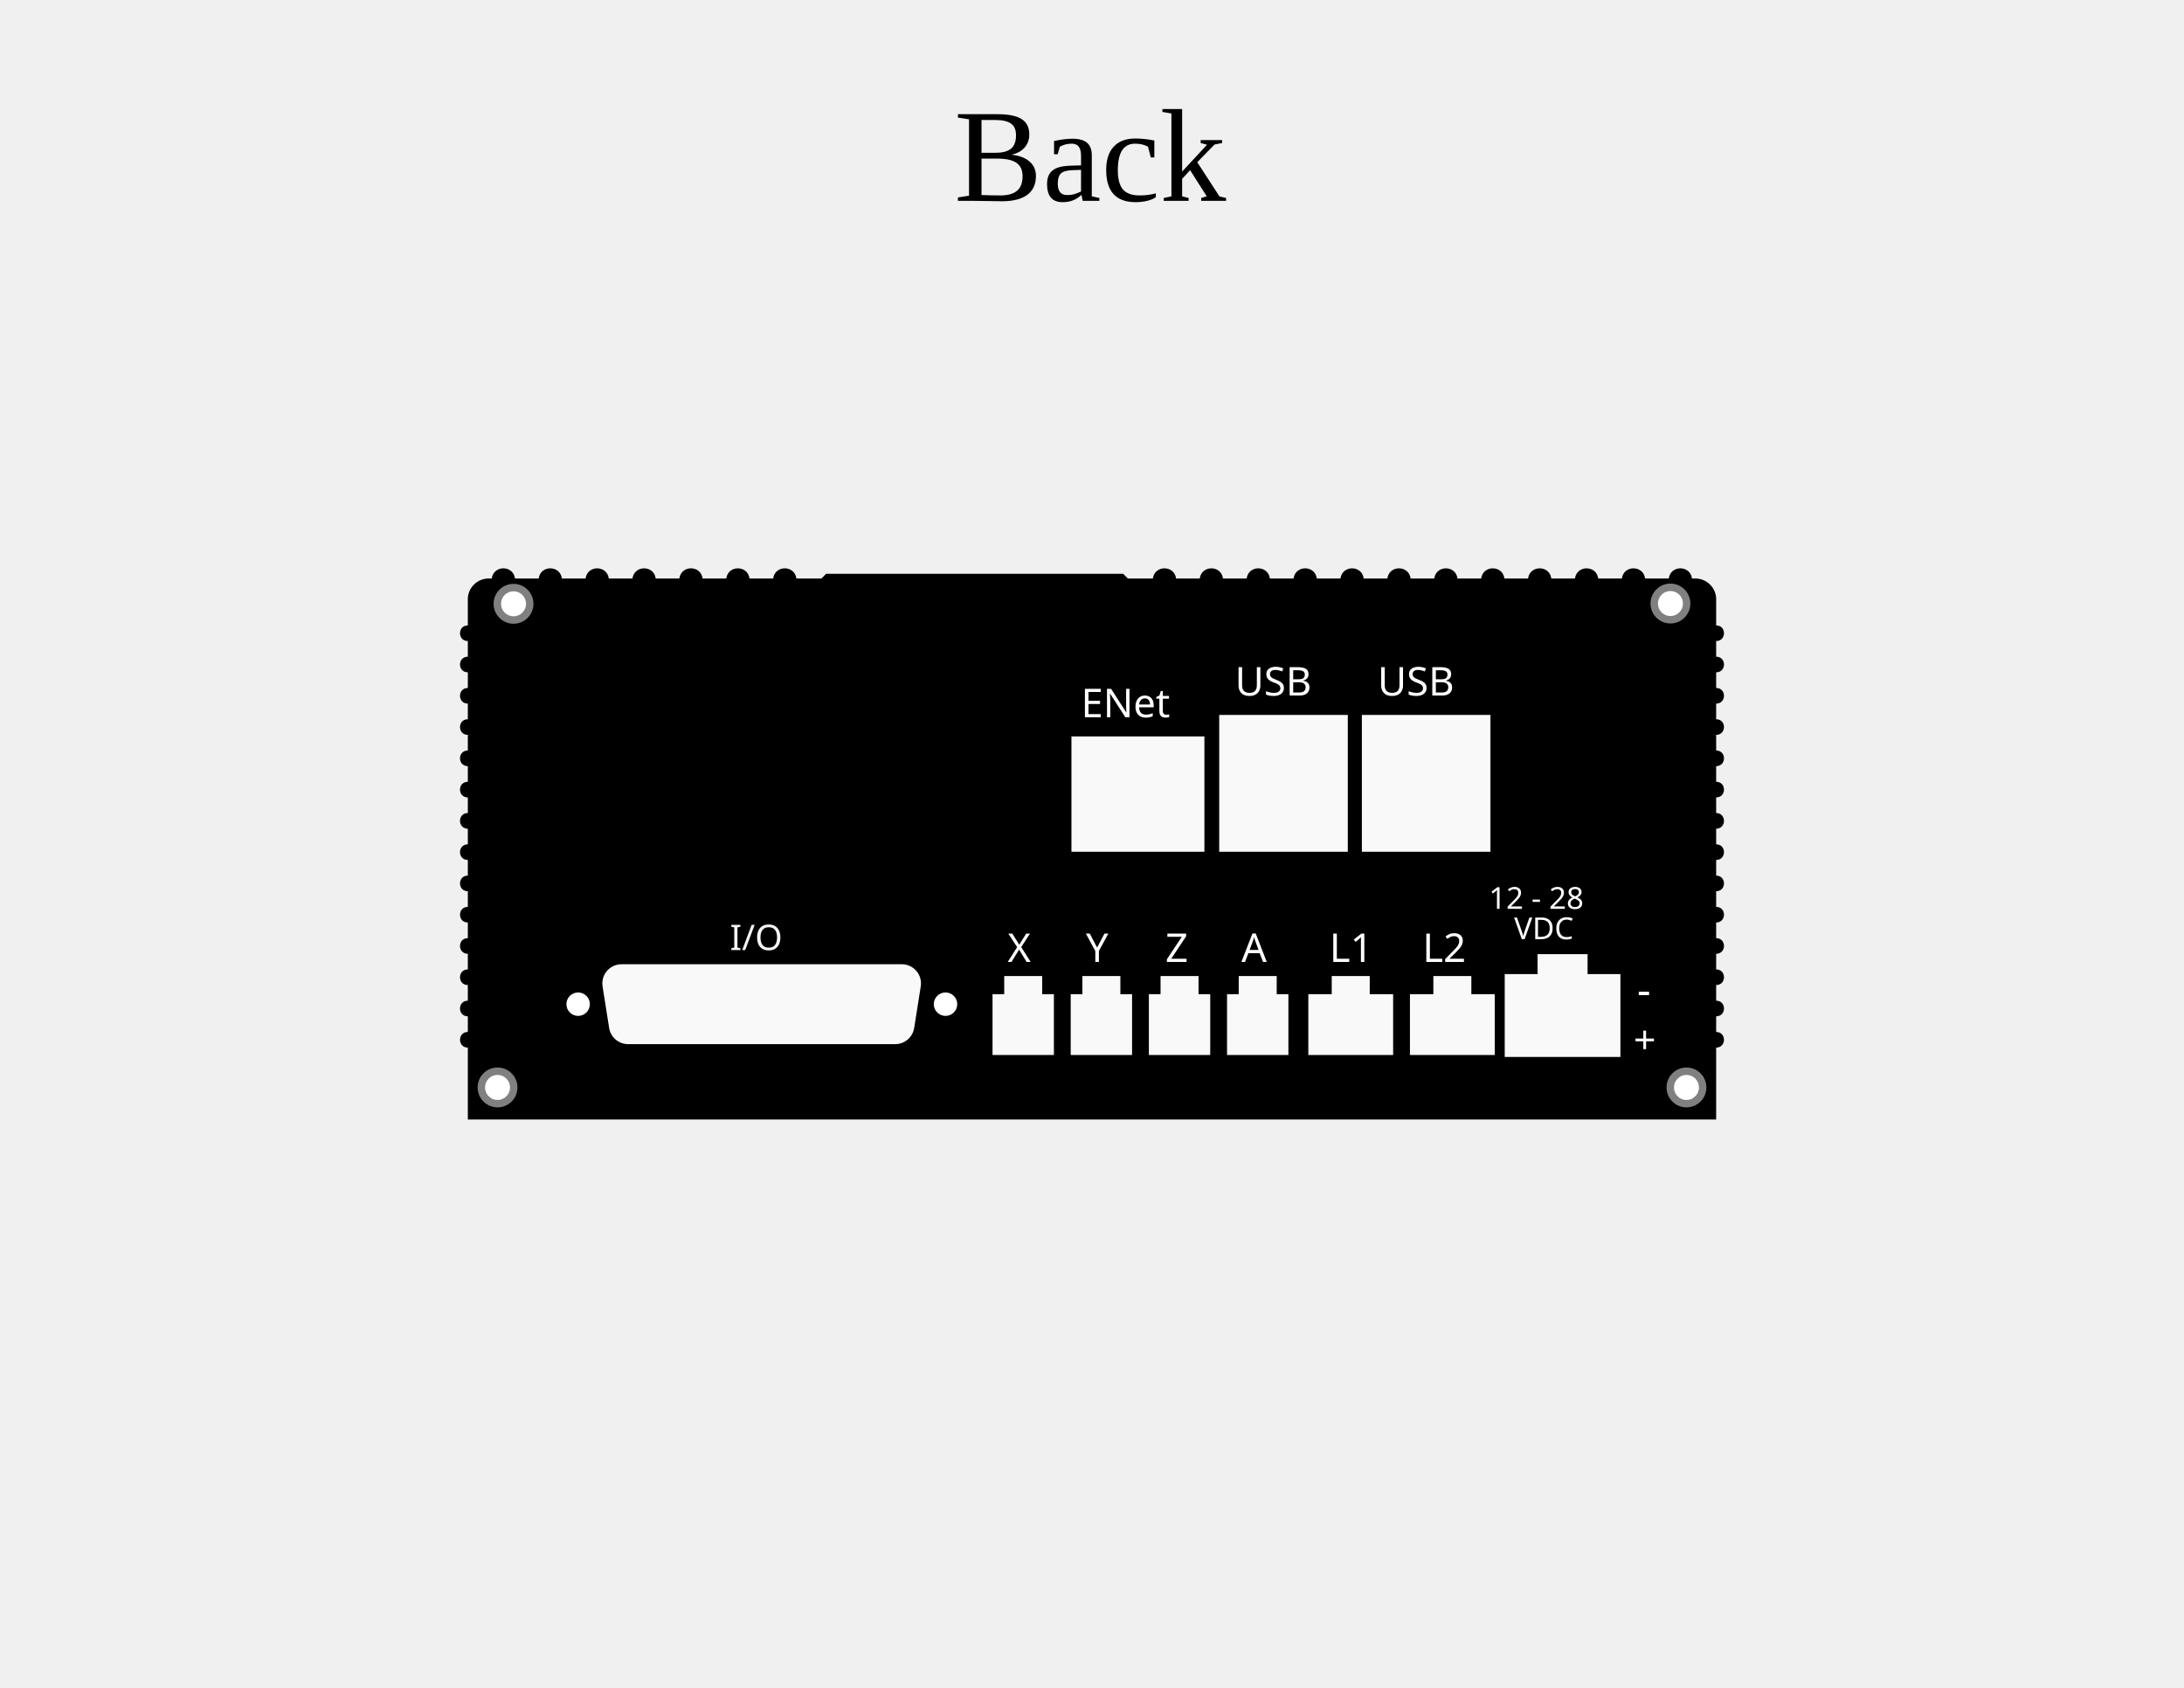
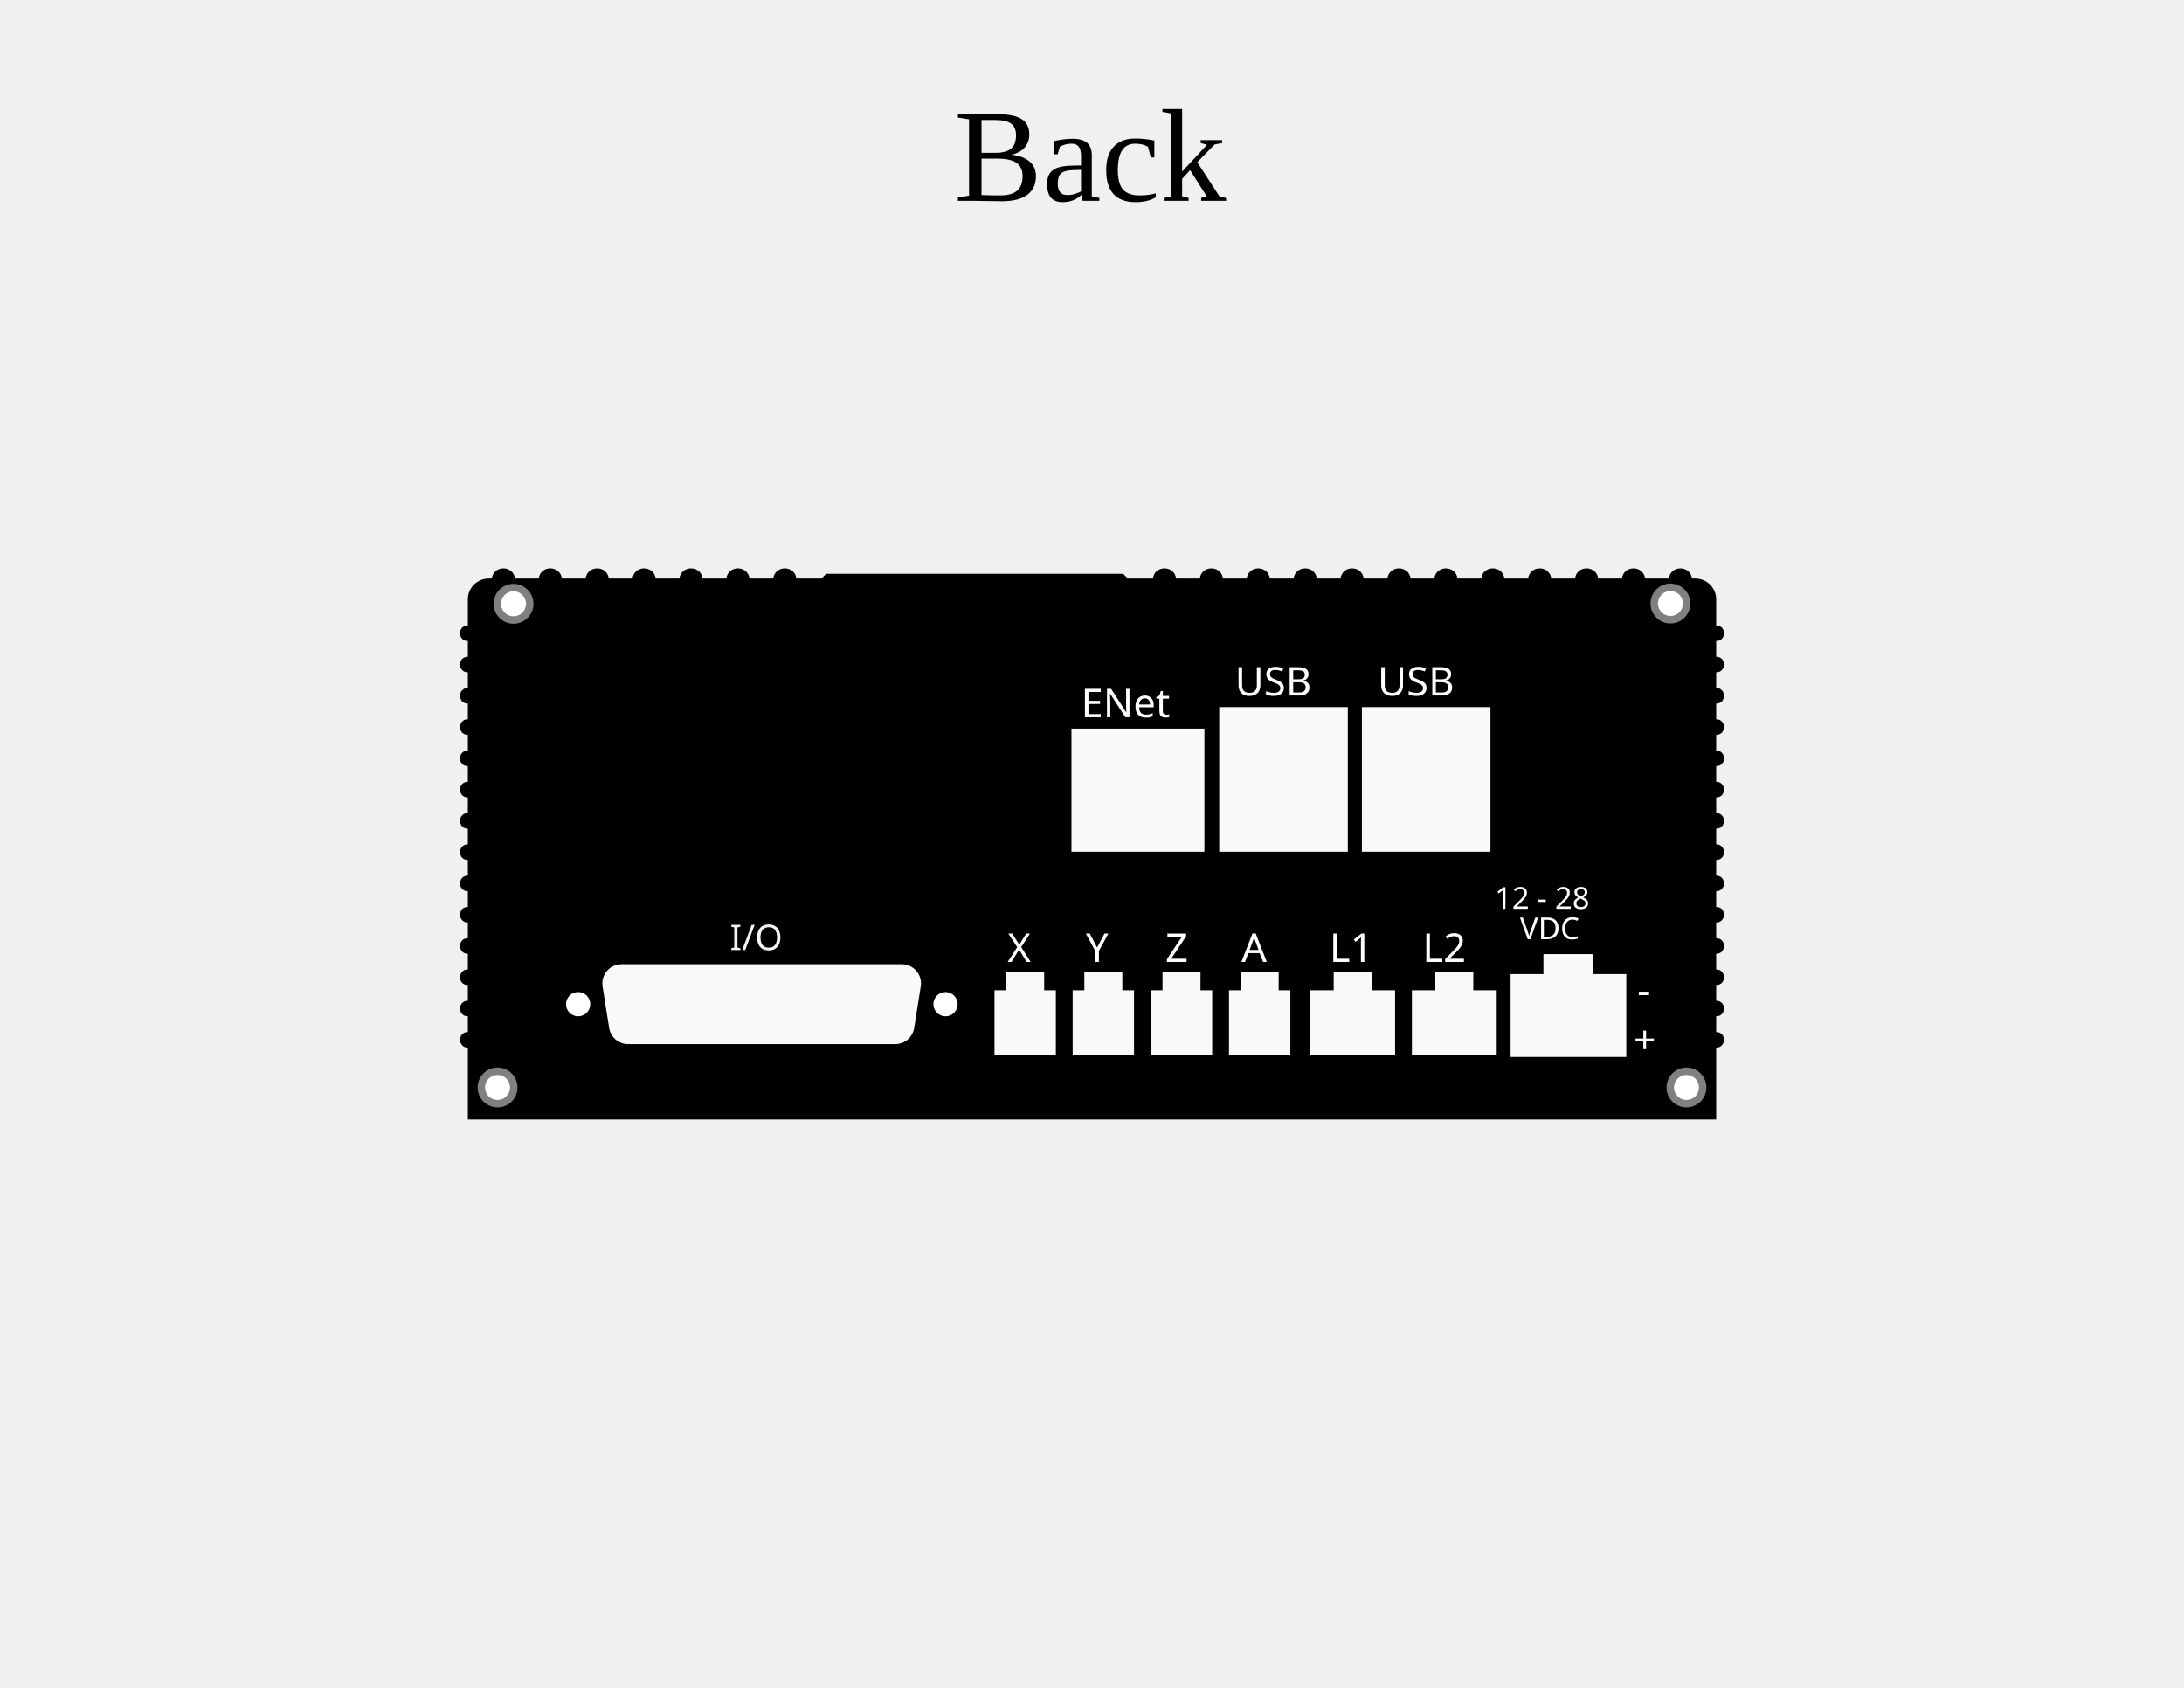
<svg xmlns="http://www.w3.org/2000/svg" id="svg12110" version="1.1" xml:space="preserve" width="990" height="765" viewBox="0 0 990 765">
  <defs id="defs12114">
    <marker style="overflow:visible" refY="0.0" refX="0.0" orient="auto" id="DistanceX">
      <path id="path9301" style="stroke:#000000; stroke-width:0.5" d="M 3,-3 L -3,3 M 0,-5 L  0,5" />
    </marker>
    <pattern y="0" x="0" width="8" patternUnits="userSpaceOnUse" id="Hatch" height="8">
      <path id="path9304" stroke-width="0.25" stroke="#000000" linecap="square" d="M8 4 l-4,4" />
      <path id="path9306" stroke-width="0.25" stroke="#000000" linecap="square" d="M6 2 l-4,4" />
      <path id="path9308" stroke-width="0.25" stroke="#000000" linecap="square" d="M4 0 l-4,4" />
    </pattern>
    <symbol id="*Model_Space" />
    <symbol id="*Paper_Space" />
    <marker style="overflow:visible" refY="0.0" refX="0.0" orient="auto" id="DistanceX-3">
      <path id="path10280" style="stroke:#000000; stroke-width:0.5" d="M 3,-3 L -3,3 M 0,-5 L  0,5" />
    </marker>
    <pattern y="0" x="0" width="8" patternUnits="userSpaceOnUse" id="Hatch-6" height="8">
      <path id="path10283" stroke-width="0.25" stroke="#000000" linecap="square" d="M8 4 l-4,4" />
      <path id="path10285" stroke-width="0.25" stroke="#000000" linecap="square" d="M6 2 l-4,4" />
      <path id="path10287" stroke-width="0.25" stroke="#000000" linecap="square" d="M4 0 l-4,4" />
    </pattern>
    <symbol id="$MODEL_SPACE" />
    <symbol id="$PAPER_SPACE" />
    <marker style="overflow:visible" refY="0.0" refX="0.0" orient="auto" id="DistanceX-4">
      <path id="path13321" style="stroke:#000000; stroke-width:0.5" d="M 3,-3 L -3,3 M 0,-5 L  0,5" />
    </marker>
    <pattern y="0" x="0" width="8" patternUnits="userSpaceOnUse" id="Hatch-9" height="8">
      <path id="path13324" stroke-width="0.25" stroke="#000000" linecap="square" d="M8 4 l-4,4" />
      <path id="path13326" stroke-width="0.25" stroke="#000000" linecap="square" d="M6 2 l-4,4" />
      <path id="path13328" stroke-width="0.25" stroke="#000000" linecap="square" d="M4 0 l-4,4" />
    </pattern>
    <symbol id="*Model_Space-2" />
    <symbol id="*Paper_Space-4" />
    <marker style="overflow:visible" refY="0.0" refX="0.0" orient="auto" id="DistanceX-7">
      <path id="path14676" style="stroke:#000000; stroke-width:0.5" d="M 3,-3 L -3,3 M 0,-5 L  0,5" />
    </marker>
    <pattern y="0" x="0" width="8" patternUnits="userSpaceOnUse" id="Hatch-0" height="8">
      <path id="path14679" stroke-width="0.25" stroke="#000000" linecap="square" d="M8 4 l-4,4" />
      <path id="path14681" stroke-width="0.25" stroke="#000000" linecap="square" d="M6 2 l-4,4" />
      <path id="path14683" stroke-width="0.25" stroke="#000000" linecap="square" d="M4 0 l-4,4" />
    </pattern>
    <symbol id="*Model_Space-5" />
    <symbol id="*Paper_Space-1" />
    <marker style="overflow:visible" refY="0.0" refX="0.0" orient="auto" id="DistanceX-30">
      <path id="path16281" style="stroke:#000000; stroke-width:0.5" d="M 3,-3 L -3,3 M 0,-5 L  0,5" />
    </marker>
    <pattern y="0" x="0" width="8" patternUnits="userSpaceOnUse" id="Hatch-04" height="8">
      <path id="path16284" stroke-width="0.25" stroke="#000000" linecap="square" d="M8 4 l-4,4" />
      <path id="path16286" stroke-width="0.25" stroke="#000000" linecap="square" d="M6 2 l-4,4" />
      <path id="path16288" stroke-width="0.25" stroke="#000000" linecap="square" d="M4 0 l-4,4" />
    </pattern>
    <symbol id="*Model_Space-54" />
    <symbol id="*Paper_Space-2" />
    <marker style="overflow:visible" refY="0.0" refX="0.0" orient="auto" id="DistanceX-72">
      <path id="path18072" style="stroke:#000000; stroke-width:0.5" d="M 3,-3 L -3,3 M 0,-5 L  0,5" />
    </marker>
    <pattern y="0" x="0" width="8" patternUnits="userSpaceOnUse" id="Hatch-2" height="8">
      <path id="path18075" stroke-width="0.25" stroke="#000000" linecap="square" d="M8 4 l-4,4" />
      <path id="path18077" stroke-width="0.25" stroke="#000000" linecap="square" d="M6 2 l-4,4" />
      <path id="path18079" stroke-width="0.25" stroke="#000000" linecap="square" d="M4 0 l-4,4" />
    </pattern>
    <symbol id="*Model_Space-9" />
    <symbol id="*Paper_Space-28" />
    <marker style="overflow:visible" refY="0.0" refX="0.0" orient="auto" id="DistanceX-70">
      <path id="path7446" style="stroke:#000000; stroke-width:0.5" d="M 3,-3 L -3,3 M 0,-5 L  0,5" />
    </marker>
    <pattern y="0" x="0" width="8" patternUnits="userSpaceOnUse" id="Hatch-93" height="8">
      <path id="path7449" stroke-width="0.25" stroke="#000000" linecap="square" d="M8 4 l-4,4" />
      <path id="path7451" stroke-width="0.25" stroke="#000000" linecap="square" d="M6 2 l-4,4" />
      <path id="path7453" stroke-width="0.25" stroke="#000000" linecap="square" d="M4 0 l-4,4" />
    </pattern>
    <symbol id="*Model_Space-6" />
    <symbol id="*Paper_Space-0" />
    <marker style="overflow:visible" refY="0.0" refX="0.0" orient="auto" id="DistanceX-37">
      <path id="path32814" style="stroke:#000000; stroke-width:0.5" d="M 3,-3 L -3,3 M 0,-5 L  0,5" />
    </marker>
    <pattern y="0" x="0" width="8" patternUnits="userSpaceOnUse" id="Hatch-5" height="8">
      <path id="path32817" stroke-width="0.25" stroke="#000000" linecap="square" d="M8 4 l-4,4" />
      <path id="path32819" stroke-width="0.25" stroke="#000000" linecap="square" d="M6 2 l-4,4" />
      <path id="path32821" stroke-width="0.25" stroke="#000000" linecap="square" d="M4 0 l-4,4" />
    </pattern>
    <symbol id="*Model_Space-92" />
    <symbol id="*Paper_Space-289" />
    <symbol id="10127716-04lfc">
      <path id="path32826" style="stroke:#000000;fill:none;stroke-linecap: round" d="M 0,1052.362 27.815,1052.362" />
      <path id="path32828" style="stroke:#000000;fill:none;stroke-linecap: round" d="M 0,1024.795 5.297,1024.795" />
      <path id="path32830" style="stroke:#000000;fill:none;stroke-linecap: round" d="M 5.297,1024.795 5.297,1016.575" />
      <path id="path32832" style="stroke:#000000;fill:none;stroke-linecap: round" d="M 22.518,1024.795 22.518,1016.575" />
      <path id="path32834" style="stroke:#000000;fill:none;stroke-linecap: round" d="M 5.297,1016.575 22.518,1016.575" />
      <path id="path32836" style="stroke:#000000;fill:none;stroke-linecap: round" d="M 0,1024.795 0,1052.362" />
      <path id="path32838" style="stroke:#000000;fill:none;stroke-linecap: round" d="M 27.815,1052.362 27.815,1024.795" />
      <path id="path32840" style="stroke:#000000;fill:none;stroke-linecap: round" d="M 22.518,1024.795 27.815,1024.795" />
    </symbol>
    <symbol id="10127716-06lfc">
      <path id="path32843" style="stroke:#000000;fill:none;stroke-linecap: round" d="M 38.445,1052.362 0,1052.362" />
      <path id="path32845" style="stroke:#000000;fill:none;stroke-linecap: round" d="M 10.612,1024.795 0,1024.795" />
      <path id="path32847" style="stroke:#000000;fill:none;stroke-linecap: round" d="M 10.612,1024.795 10.612,1016.575" />
      <path id="path32849" style="stroke:#000000;fill:none;stroke-linecap: round" d="M 27.833,1016.575 27.833,1024.795" />
      <path id="path32851" style="stroke:#000000;fill:none;stroke-linecap: round" d="M 10.612,1016.575 27.833,1016.575" />
      <path id="path32853" style="stroke:#000000;fill:none;stroke-linecap: round" d="M 0,1052.362 0,1024.795" />
      <path id="path32855" style="stroke:#000000;fill:none;stroke-linecap: round" d="M 38.445,1024.795 38.445,1052.362" />
      <path id="path32857" style="stroke:#000000;fill:none;stroke-linecap: round" d="M 38.445,1024.795 27.833,1024.795" />
    </symbol>
    <symbol id="039012060">
      <path id="path32860" style="stroke:#000000;fill:none;stroke-linecap: round" d="M 0,1052.362 52.441,1052.362" />
      <path id="path32862" style="stroke:#000000;fill:none;stroke-linecap: round" d="M 0,1014.803 14.882,1014.803" />
      <path id="path32864" style="stroke:#000000;fill:none;stroke-linecap: round" d="M 14.882,1005.768 37.559,1005.768" />
      <path id="path32866" style="stroke:#000000;fill:none;stroke-linecap: round" d="M 14.882,1005.768 14.882,1014.803" />
      <path id="path32868" style="stroke:#000000;fill:none;stroke-linecap: round" d="M 37.559,1005.768 37.559,1014.803" />
      <path id="path32870" style="stroke:#000000;fill:none;stroke-linecap: round" d="M 0,1014.803 0,1052.362" />
      <path id="path32872" style="stroke:#000000;fill:none;stroke-linecap: round" d="M 52.441,1014.803 52.441,1052.362" />
      <path id="path32874" style="stroke:#000000;fill:none;stroke-linecap: round" d="M 37.559,1014.803 52.441,1014.803" />
    </symbol>
    <symbol id="182-025-113">
      <path id="path32877" style="stroke:#000000;fill:none;stroke-linecap: round" d="M -69.143,1045.018 A 8.702,8.702 -0 0 0 -60.548,1052.362" />
      <path id="path32879" style="stroke:#000000;fill:none;stroke-linecap: round" d="M -60.548,1052.362 60.548,1052.362" />
      <path id="path32881" style="stroke:#000000;fill:none;stroke-linecap: round" d="M -72.113,1026.208 -69.143,1045.018" />
      <path id="path32883" style="stroke:#000000;fill:none;stroke-linecap: round" d="M 60.548,1052.362 A 8.702,8.702 -0 0 0 69.143,1045.018" />
      <path id="path32885" style="stroke:#000000;fill:none;stroke-linecap: round" d="M 69.143,1045.018 72.113,1026.208" />
      <path id="path32887" style="stroke:#000000;fill:none;stroke-linecap: round" d="M 72.113,1026.208 A 8.702,8.702 -0 0 0 63.518,1016.149" />
      <path id="path32889" style="stroke:#000000;fill:none;stroke-linecap: round" d="M 63.518,1016.149 -63.518,1016.149" />
      <path id="path32891" style="stroke:#000000;fill:none;stroke-linecap: round" d="M -63.518,1016.149 A 8.702,8.702 -0 0 0 -72.22,1024.851" />
      <path id="path32893" style="stroke:#000000;fill:none;stroke-linecap: round" d="M -72.22,1024.851 A 8.702,8.702 -0 0 0 -72.113,1026.208" />
    </symbol>
    <marker style="overflow:visible" refY="0.0" refX="0.0" orient="auto" id="DistanceX-73">
      <path id="path34830" style="stroke:#000000; stroke-width:0.5" d="M 3,-3 L -3,3 M 0,-5 L  0,5" />
    </marker>
    <pattern y="0" x="0" width="8" patternUnits="userSpaceOnUse" id="Hatch-61" height="8">
      <path id="path34833" stroke-width="0.25" stroke="#000000" linecap="square" d="M8 4 l-4,4" />
      <path id="path34835" stroke-width="0.25" stroke="#000000" linecap="square" d="M6 2 l-4,4" />
      <path id="path34837" stroke-width="0.25" stroke="#000000" linecap="square" d="M4 0 l-4,4" />
    </pattern>
    <symbol id="*Model_Space-29" />
    <symbol id="*Paper_Space-3" />
    <symbol id="10127716-04lfc-1">
      <path id="path34842" style="stroke:#000000;fill:none;stroke-linecap: round" d="M 0,1052.362 27.815,1052.362" />
      <path id="path34844" style="stroke:#000000;fill:none;stroke-linecap: round" d="M 0,1024.795 5.297,1024.795" />
      <path id="path34846" style="stroke:#000000;fill:none;stroke-linecap: round" d="M 5.297,1024.795 5.297,1016.575" />
      <path id="path34848" style="stroke:#000000;fill:none;stroke-linecap: round" d="M 22.518,1024.795 22.518,1016.575" />
      <path id="path34850" style="stroke:#000000;fill:none;stroke-linecap: round" d="M 5.297,1016.575 22.518,1016.575" />
      <path id="path34852" style="stroke:#000000;fill:none;stroke-linecap: round" d="M 0,1024.795 0,1052.362" />
      <path id="path34854" style="stroke:#000000;fill:none;stroke-linecap: round" d="M 27.815,1052.362 27.815,1024.795" />
      <path id="path34856" style="stroke:#000000;fill:none;stroke-linecap: round" d="M 22.518,1024.795 27.815,1024.795" />
    </symbol>
    <symbol id="10127716-06lfc-9">
      <path id="path34859" style="stroke:#000000;fill:none;stroke-linecap: round" d="M 38.445,1052.362 0,1052.362" />
      <path id="path34861" style="stroke:#000000;fill:none;stroke-linecap: round" d="M 10.612,1024.795 0,1024.795" />
      <path id="path34863" style="stroke:#000000;fill:none;stroke-linecap: round" d="M 10.612,1024.795 10.612,1016.575" />
      <path id="path34865" style="stroke:#000000;fill:none;stroke-linecap: round" d="M 27.833,1016.575 27.833,1024.795" />
      <path id="path34867" style="stroke:#000000;fill:none;stroke-linecap: round" d="M 10.612,1016.575 27.833,1016.575" />
      <path id="path34869" style="stroke:#000000;fill:none;stroke-linecap: round" d="M 0,1052.362 0,1024.795" />
      <path id="path34871" style="stroke:#000000;fill:none;stroke-linecap: round" d="M 38.445,1024.795 38.445,1052.362" />
      <path id="path34873" style="stroke:#000000;fill:none;stroke-linecap: round" d="M 38.445,1024.795 27.833,1024.795" />
    </symbol>
    <symbol id="039012060-4">
      <path id="path34876" style="stroke:#000000;fill:none;stroke-linecap: round" d="M 0,1052.362 52.441,1052.362" />
      <path id="path34878" style="stroke:#000000;fill:none;stroke-linecap: round" d="M 0,1014.803 14.882,1014.803" />
      <path id="path34880" style="stroke:#000000;fill:none;stroke-linecap: round" d="M 14.882,1005.768 37.559,1005.768" />
      <path id="path34882" style="stroke:#000000;fill:none;stroke-linecap: round" d="M 14.882,1005.768 14.882,1014.803" />
      <path id="path34884" style="stroke:#000000;fill:none;stroke-linecap: round" d="M 37.559,1005.768 37.559,1014.803" />
      <path id="path34886" style="stroke:#000000;fill:none;stroke-linecap: round" d="M 0,1014.803 0,1052.362" />
      <path id="path34888" style="stroke:#000000;fill:none;stroke-linecap: round" d="M 52.441,1014.803 52.441,1052.362" />
      <path id="path34890" style="stroke:#000000;fill:none;stroke-linecap: round" d="M 37.559,1014.803 52.441,1014.803" />
    </symbol>
    <symbol id="182-025-113-7">
      <path id="path34893" style="stroke:#000000;fill:none;stroke-linecap: round" d="M -69.143,1045.018 A 8.702,8.702 -0 0 0 -60.548,1052.362" />
      <path id="path34895" style="stroke:#000000;fill:none;stroke-linecap: round" d="M -60.548,1052.362 60.548,1052.362" />
      <path id="path34897" style="stroke:#000000;fill:none;stroke-linecap: round" d="M -72.113,1026.208 -69.143,1045.018" />
      <path id="path34899" style="stroke:#000000;fill:none;stroke-linecap: round" d="M 60.548,1052.362 A 8.702,8.702 -0 0 0 69.143,1045.018" />
      <path id="path34901" style="stroke:#000000;fill:none;stroke-linecap: round" d="M 69.143,1045.018 72.113,1026.208" />
      <path id="path34903" style="stroke:#000000;fill:none;stroke-linecap: round" d="M 72.113,1026.208 A 8.702,8.702 -0 0 0 63.518,1016.149" />
      <path id="path34905" style="stroke:#000000;fill:none;stroke-linecap: round" d="M 63.518,1016.149 -63.518,1016.149" />
      <path id="path34907" style="stroke:#000000;fill:none;stroke-linecap: round" d="M -63.518,1016.149 A 8.702,8.702 -0 0 0 -72.22,1024.851" />
      <path id="path34909" style="stroke:#000000;fill:none;stroke-linecap: round" d="M -72.22,1024.851 A 8.702,8.702 -0 0 0 -72.113,1026.208" />
    </symbol>
+     <marker style="overflow:visible" refY="0.0" refX="0.0" orient="auto" id="DistanceX-5">
+       <path id="path39929" style="stroke:#000000; stroke-width:0.5" d="M 3,-3 L -3,3 M 0,-5 L  0,5" />
+     </marker>
+     <pattern y="0" x="0" width="8" patternUnits="userSpaceOnUse" id="Hatch-69" height="8">
+       <path id="path39932" stroke-width="0.25" stroke="#000000" linecap="square" d="M8 4 l-4,4" />
+       <path id="path39934" stroke-width="0.25" stroke="#000000" linecap="square" d="M6 2 l-4,4" />
+       <path id="path39936" stroke-width="0.25" stroke="#000000" linecap="square" d="M4 0 l-4,4" />
+     </pattern>
+     <symbol id="*Model_Space-3" />
+     <symbol id="*Paper_Space-7" />
+     <symbol id="10127716-04lfc-4">
+       <path id="path39941" style="stroke:#000000;fill:none;stroke-linecap: round" d="M 0,1052.362 27.815,1052.362" />
+       <path id="path39943" style="stroke:#000000;fill:none;stroke-linecap: round" d="M 5.297,1023.024 5.297,1014.803" />
+       <path id="path39945" style="stroke:#000000;fill:none;stroke-linecap: round" d="M 22.518,1023.024 22.518,1014.803" />
+       <path id="path39947" style="stroke:#000000;fill:none;stroke-linecap: round" d="M 5.297,1014.803 22.518,1014.803" />
+       <path id="path39949" style="stroke:#000000;fill:none;stroke-linecap: round" d="M 0,1023.024 0,1052.362" />
+       <path id="path39951" style="stroke:#000000;fill:none;stroke-linecap: round" d="M 0,1023.024 5.297,1023.024" />
+       <path id="path39953" style="stroke:#000000;fill:none;stroke-linecap: round" d="M 27.815,1052.362 27.815,1023.024" />
+       <path id="path39955" style="stroke:#000000;fill:none;stroke-linecap: round" d="M 22.518,1023.024 27.815,1023.024" />
+     </symbol>
+     <symbol id="10127716-06lfc-5">
+       <path id="path39958" style="stroke:#000000;fill:none;stroke-linecap: round" d="M 38.445,1052.362 0,1052.362" />
+       <path id="path39960" style="stroke:#000000;fill:none;stroke-linecap: round" d="M 10.612,1023.024 10.612,1014.803" />
+       <path id="path39962" style="stroke:#000000;fill:none;stroke-linecap: round" d="M 27.833,1014.803 27.833,1023.024" />
+       <path id="path39964" style="stroke:#000000;fill:none;stroke-linecap: round" d="M 10.612,1014.803 27.833,1014.803" />
+       <path id="path39966" style="stroke:#000000;fill:none;stroke-linecap: round" d="M 0,1052.362 0,1023.024" />
+       <path id="path39968" style="stroke:#000000;fill:none;stroke-linecap: round" d="M 10.612,1023.024 0,1023.024" />
+       <path id="path39970" style="stroke:#000000;fill:none;stroke-linecap: round" d="M 38.445,1023.024 38.445,1052.362" />
+       <path id="path39972" style="stroke:#000000;fill:none;stroke-linecap: round" d="M 38.445,1023.024 27.833,1023.024" />
+     </symbol>
+     <symbol id="039012060-2">
+       <path id="path39975" style="stroke:#000000;fill:none;stroke-linecap: round" d="M 0,1052.362 52.441,1052.362" />
+       <path id="path39977" style="stroke:#000000;fill:none;stroke-linecap: round" d="M 0,1014.803 14.882,1014.803" />
+       <path id="path39979" style="stroke:#000000;fill:none;stroke-linecap: round" d="M 14.882,1005.768 37.559,1005.768" />
+       <path id="path39981" style="stroke:#000000;fill:none;stroke-linecap: round" d="M 14.882,1005.768 14.882,1014.803" />
+       <path id="path39983" style="stroke:#000000;fill:none;stroke-linecap: round" d="M 37.559,1005.768 37.559,1014.803" />
+       <path id="path39985" style="stroke:#000000;fill:none;stroke-linecap: round" d="M 0,1014.803 0,1052.362" />
+       <path id="path39987" style="stroke:#000000;fill:none;stroke-linecap: round" d="M 52.441,1014.803 52.441,1052.362" />
+       <path id="path39989" style="stroke:#000000;fill:none;stroke-linecap: round" d="M 37.559,1014.803 52.441,1014.803" />
+     </symbol>
+     <symbol id="182-025-113-5">
+       <path id="path39992" style="stroke:#000000;fill:none;stroke-linecap: round" d="M -69.143,1045.018 A 8.702,8.702 -0 0 0 -60.548,1052.362" />
+       <path id="path39994" style="stroke:#000000;fill:none;stroke-linecap: round" d="M -60.548,1052.362 60.548,1052.362" />
+       <path id="path39996" style="stroke:#000000;fill:none;stroke-linecap: round" d="M -72.113,1026.208 -69.143,1045.018" />
+       <path id="path39998" style="stroke:#000000;fill:none;stroke-linecap: round" d="M 60.548,1052.362 A 8.702,8.702 -0 0 0 69.143,1045.018" />
+       <path id="path40000" style="stroke:#000000;fill:none;stroke-linecap: round" d="M 69.143,1045.018 72.113,1026.208" />
+       <path id="path40002" style="stroke:#000000;fill:none;stroke-linecap: round" d="M 72.113,1026.208 A 8.702,8.702 -0 0 0 63.518,1016.149" />
+       <path id="path40004" style="stroke:#000000;fill:none;stroke-linecap: round" d="M 63.518,1016.149 -63.518,1016.149" />
+       <path id="path40006" style="stroke:#000000;fill:none;stroke-linecap: round" d="M -63.518,1016.149 A 8.702,8.702 -0 0 0 -72.22,1024.851" />
+       <path id="path40008" style="stroke:#000000;fill:none;stroke-linecap: round" d="M -72.22,1024.851 A 8.702,8.702 -0 0 0 -72.113,1026.208" />
+     </symbol>
  </defs>
  <g id="layer6" style="display:inline" transform="translate(0,20.90552)">
    <g id="g7527" transform="translate(818.7756,-437.3697)" />
    <g id="g7805" transform="translate(818.7756,-437.3697)" />
-     <path id="path35159" style="fill:#000000;fill-opacity:1;stroke:none;stroke-linecap:round" d="m 777.933,486.496 0,-32.587 c 4.715,-0.01 4.715,-7.077 0,-7.087 l 0,-7.087 c 4.724,0 4.724,-7.087 0,-7.087 l 0,-7.087 c 4.724,0 4.724,-7.087 0,-7.087 l 0,-7.087 c 4.724,0 4.724,-7.087 0,-7.087 l 0,-7.087 c 4.719,-0.005 4.719,-7.082 0,-7.087 l 0,-7.087 c 4.719,-0.005 4.719,-7.082 0,-7.087 l 0,-7.087 c 4.724,0 4.724,-7.087 0,-7.087 l 0,-7.087 c 4.724,0 4.724,-7.087 0,-7.087 l 0,-7.087 c 4.724,0 4.724,-7.087 0,-7.087 l 0,-7.087 c 4.719,-0.006 4.719,-7.081 0,-7.087 l 0,-7.087 c 4.719,-0.005 4.719,-7.082 0,-7.087 l 0,-7.087 c 4.719,-0.005 4.719,-7.082 0,-7.087 l 0,-7.087 c 4.719,-0.005 4.719,-7.082 0,-7.087 l 0,-7.087 c 4.724,0 4.724,-7.087 0,-7.087 l 0,-12.413 c -0.327,-4.886 -4.317,-8.723 -9.213,-8.858 l -1.737,0 c -0.826,-6.142 -9.709,-6.142 -10.535,0 l -10.725,0 c -0.826,-6.142 -9.709,-6.142 -10.535,0 l -10.725,0 c -0.826,-6.142 -9.709,-6.142 -10.535,0 l -10.725,0 c -0.826,-6.142 -9.709,-6.142 -10.535,0 l -10.725,0 c -0.826,-6.142 -9.709,-6.142 -10.535,0 l -10.725,0 c -0.826,-6.142 -9.709,-6.142 -10.535,0 l -10.725,0 c -0.826,-6.142 -9.709,-6.142 -10.535,0 l -10.725,0 c -0.826,-6.142 -9.709,-6.142 -10.535,0 l -10.725,0 c -0.826,-6.142 -9.709,-6.142 -10.535,0 l -10.725,0 c -0.826,-6.142 -9.709,-6.142 -10.535,0 l -10.725,0 c -0.826,-6.142 -9.709,-6.142 -10.535,0 l -10.725,0 c -0.826,-6.142 -9.709,-6.142 -10.535,0 l -11.339,0 -2.126,-2.126 -134.646,0 -2.126,2.126 -11.339,0 c -0.826,-6.142 -9.709,-6.142 -10.535,0 l -10.725,0 c -0.826,-6.142 -9.709,-6.142 -10.535,0 l -10.725,0 c -0.826,-6.142 -9.709,-6.142 -10.535,0 l -10.725,0 c -0.826,-6.142 -9.709,-6.142 -10.535,0 l -10.725,0 c -0.826,-6.142 -9.709,-6.142 -10.535,0 l -10.725,0 c -0.826,-6.142 -9.709,-6.142 -10.535,0 l -10.725,0 c -0.826,-6.142 -9.709,-6.142 -10.535,0 l -1.642,0 c -4.896,0.136 -8.885,3.972 -9.213,8.858 l 0,12.413 c -4.724,0 -4.724,7.087 0,7.087 l 0,7.087 c -4.719,0.005 -4.719,7.082 0,7.087 l 0,7.087 c -4.719,0.005 -4.719,7.082 0,7.087 l 0,7.087 c -4.719,0.005 -4.719,7.082 0,7.087 l 0,7.087 c -4.719,0.006 -4.719,7.081 0,7.087 l 0,7.087 c -4.724,0 -4.724,7.087 0,7.087 l 0,7.087 c -4.724,0 -4.724,7.087 0,7.087 l 0,7.087 c -4.724,0 -4.724,7.087 0,7.087 l 0,7.087 c -4.719,0.005 -4.719,7.082 0,7.087 l 0,7.087 c -4.719,0.005 -4.719,7.082 0,7.087 l 0,7.087 c -4.724,0 -4.724,7.087 0,7.087 l 0,7.087 c -4.724,0 -4.724,7.087 0,7.087 l 0,7.087 c -4.724,0 -4.724,7.087 0,7.087 l 0,7.087 c -4.715,0.01 -4.715,7.077 0,7.087 l 0,32.587 z" />
+     <path id="path40232" style="fill:#000000;fill-opacity:1;stroke:none;stroke-linecap:round" d="m 221.28,241.299 1.642,0 c 0.826,-6.142 9.709,-6.142 10.535,0 l 10.725,0 c 0.826,-6.142 9.709,-6.142 10.535,0 l 10.725,0 c 0.826,-6.142 9.709,-6.142 10.535,0 l 10.725,0 c 0.826,-6.142 9.709,-6.142 10.535,0 l 10.725,0 c 0.826,-6.142 9.709,-6.142 10.535,0 l 10.725,0 c 0.826,-6.142 9.709,-6.142 10.535,0 l 10.725,0 c 0.826,-6.142 9.709,-6.142 10.535,0 l 11.338,0 2.126,-2.126 134.646,0 2.126,2.126 11.339,0 c 0.826,-6.142 9.709,-6.142 10.535,0 l 10.725,0 c 0.826,-6.142 9.709,-6.142 10.535,0 l 10.725,0 c 0.826,-6.142 9.709,-6.142 10.535,0 l 10.725,0 c 0.826,-6.142 9.709,-6.142 10.535,0 l 10.725,0 c 0.826,-6.142 9.709,-6.142 10.535,0 l 10.725,0 c 0.826,-6.142 9.709,-6.142 10.535,0 l 10.725,0 c 0.826,-6.142 9.709,-6.142 10.535,0 l 10.725,0 c 0.826,-6.142 9.709,-6.142 10.535,0 l 10.725,0 c 0.826,-6.142 9.709,-6.142 10.535,0 l 10.725,0 c 0.826,-6.142 9.709,-6.142 10.535,0 l 10.725,0 c 0.826,-6.142 9.709,-6.142 10.535,0 l 10.725,0 c 0.826,-6.142 9.709,-6.142 10.535,0 l 1.737,0 c 4.896,0.136 8.885,3.972 9.213,8.858 l 0,12.413 c 4.724,0 4.724,7.087 0,7.087 l 0,7.087 c 4.719,0.005 4.719,7.082 0,7.087 l 0,7.087 c 4.719,0.005 4.719,7.082 0,7.087 l 0,7.087 c 4.719,0.005 4.719,7.082 0,7.087 l 0,7.087 c 4.719,0.006 4.719,7.081 0,7.087 l 0,7.087 c 4.724,0 4.724,7.087 0,7.087 l 0,7.087 c 4.724,0 4.724,7.087 0,7.087 l 0,7.087 c 4.724,0 4.724,7.087 0,7.087 l 0,7.087 c 4.719,0.005 4.719,7.082 0,7.087 l 0,7.087 c 4.719,0.005 4.719,7.082 0,7.087 l 0,7.087 c 4.724,0 4.724,7.087 0,7.087 l 0,7.087 c 4.724,0 4.724,7.087 0,7.087 l 0,7.087 c 4.724,0 4.724,7.087 0,7.087 l 0,7.087 c 4.715,0.01 4.715,7.077 0,7.087 l 0,32.587 -565.866,0 0,-32.587 c -4.715,-0.01 -4.715,-7.077 0,-7.087 l 0,-7.087 c -4.724,0 -4.724,-7.087 0,-7.087 l 0,-7.087 c -4.724,0 -4.724,-7.087 0,-7.087 l 0,-7.087 c -4.724,0 -4.724,-7.087 0,-7.087 l 0,-7.087 c -4.719,-0.005 -4.719,-7.082 0,-7.087 l 0,-7.087 c -4.719,-0.005 -4.719,-7.082 0,-7.087 l 0,-7.087 c -4.724,0 -4.724,-7.087 0,-7.087 l 0,-7.087 c -4.724,0 -4.724,-7.087 0,-7.087 l 0,-7.087 c -4.724,0 -4.724,-7.087 0,-7.087 l 0,-7.087 c -4.719,-0.006 -4.719,-7.081 0,-7.087 l 0,-7.087 c -4.719,-0.005 -4.719,-7.082 0,-7.087 l 0,-7.087 c -4.719,-0.005 -4.719,-7.082 0,-7.087 l 0,-7.087 c -4.719,-0.005 -4.719,-7.082 0,-7.087 l 0,-7.087 c -4.724,0 -4.724,-7.087 0,-7.087 l 0,-12.413 c 0.327,-4.886 4.317,-8.723 9.213,-8.858 z" />
  </g>
  <g id="layer2" style="display:inline">
    <path id="path7531" style="fill:#808080;fill-opacity:1;stroke:none;stroke-linecap:round" d="m 234.567,492.874 a 9.035,9.035 0 1 0 -18.071,0 9.035,9.035 0 0 0 18.071,0 z" />
    <path id="path7533" style="fill:#808080;fill-opacity:1;stroke:none;stroke-linecap:round" d="m 241.816,273.667 a 9.035,9.035 0 1 0 -18.071,0 9.035,9.035 0 0 0 18.071,0 z" />
    <path id="path7535" style="fill:#808080;fill-opacity:1;stroke:none;stroke-linecap:round" d="m 766.24,273.543 a 9.035,9.035 0 1 0 -18.071,0 9.035,9.035 0 0 0 18.071,0 z" />
    <path id="path7537" style="fill:#808080;fill-opacity:1;stroke:none;stroke-linecap:round" d="m 773.504,492.874 a 9.035,9.035 0 1 0 -18.071,0 9.035,9.035 0 0 0 18.071,0 z" />
  </g>
  <g id="layer8" style="display:inline" transform="translate(0,20.90552)">
-     <path id="path7583" style="fill:#ffffff;fill-opacity:1;stroke:none;stroke-linecap:round" d="m 433.913,434.232 a 5.315,5.315 0 1 0 -10.63,0 5.315,5.315 0 1 0 10.63,0 z" />
-     <path id="path7585" style="fill:#ffffff;fill-opacity:1;stroke:none;stroke-linecap:round" d="m 267.378,434.232 a 5.315,5.315 0 1 0 -10.63,0 5.315,5.315 0 1 0 10.63,0 z" />
-     <path id="path7587" style="fill:#ffffff;fill-opacity:1;stroke:none;stroke-linecap:round" d="m 231.201,471.969 a 5.669,5.669 0 1 0 -11.339,0 5.669,5.669 0 0 0 11.339,0 z" />
-     <path id="path7589" style="fill:#ffffff;fill-opacity:1;stroke:none;stroke-linecap:round" d="m 238.45,252.761 a 5.669,5.669 0 1 0 -11.339,0 5.669,5.669 0 0 0 11.339,0 z" />
-     <path id="path7591" style="fill:#ffffff;fill-opacity:1;stroke:none;stroke-linecap:round" d="m 762.874,252.638 a 5.669,5.669 0 1 0 -11.339,0 5.669,5.669 0 1 0 11.339,0 z" />
-     <path id="path7593" style="fill:#ffffff;fill-opacity:1;stroke:none;stroke-linecap:round" d="m 770.138,471.969 a 5.669,5.669 0 1 0 -11.339,0 5.669,5.669 0 1 0 11.339,0 z" />
+     <g id="g40010" transform="translate(1038.033,-554.1653)" />
+     <g style="display:inline;fill:#ffffff;fill-opacity:1;stroke:none;stroke-opacity:1" id="g40064" transform="translate(212.7756,-565.866)">
+       <path d="m 18.425,1037.835 a 5.669,5.669 0 1 0 -11.339,0 5.669,5.669 0 1 0 11.339,0 z" style="fill:#ffffff;fill-opacity:1;stroke:none;stroke-linecap:round;stroke-opacity:1" id="path40066" />
+       <path d="m 25.675,818.627 a 5.669,5.669 0 1 0 -11.339,0 5.669,5.669 0 1 0 11.339,0 z" style="fill:#ffffff;fill-opacity:1;stroke:none;stroke-linecap:round;stroke-opacity:1" id="path40068" />
+       <path d="m 550.098,818.504 a 5.669,5.669 0 1 0 -11.339,0 5.669,5.669 0 1 0 11.339,0 z" style="fill:#ffffff;fill-opacity:1;stroke:none;stroke-linecap:round;stroke-opacity:1" id="path40070" />
+       <path d="m 557.362,1037.835 a 5.669,5.669 0 1 0 -11.339,0 5.669,5.669 0 1 0 11.339,0 z" style="fill:#ffffff;fill-opacity:1;stroke:none;stroke-linecap:round;stroke-opacity:1" id="path40072" />
+       <path d="m 54.78,1000.098 a 5.492,5.492 0 1 0 -10.984,0 5.492,5.492 0 1 0 10.984,0 z" style="fill:#ffffff;fill-opacity:1;stroke:none;stroke-linecap:round;stroke-opacity:1" id="path40074" />
+       <path d="m 221.315,1000.098 a 5.492,5.492 0 1 0 -10.984,0 5.492,5.492 0 1 0 10.984,0 z" style="fill:#ffffff;fill-opacity:1;stroke:none;stroke-linecap:round;stroke-opacity:1" id="path40076" />
+     </g>
  </g>
  <g id="layer7" style="display:inline" transform="translate(0,20.90552)">
    <g id="g34911" transform="translate(1030.06,-364.7854)" />
    <g id="g35189" transform="translate(1030.06,-364.7854)" />
-     <path id="path36010" style="fill:#f9f9f9;fill-opacity:1;stroke:none;stroke-linecap:round" d="m 273.145,426.185 2.97,18.81 c 0.668,4.229 4.313,7.345 8.595,7.345 l 121.097,0 c 4.282,2e-5 7.927,-3.115 8.595,-7.345 l 2.97,-18.81 c 0.834,-5.282 -3.248,-10.059 -8.595,-10.059 l -127.037,0 c -4.806,3e-5 -8.702,3.896 -8.702,8.702 0,0.454 0.035,0.908 0.106,1.357 z" />
-     <path id="path35978" style="fill:#f9f9f9;fill-opacity:1;stroke:none;stroke-linecap:round" d="m 472.429,429.697 5.297,0 0,27.567 -27.815,0 0,-27.567 5.297,0 0,-8.22 17.221,0 z" />
-     <path id="path35964" style="fill:#f9f9f9;fill-opacity:1;stroke:none;stroke-linecap:round" d="m 513.159,429.697 -5.297,0 0,-8.22 -17.221,0 0,8.22 -5.297,0 0,27.567 27.815,0 z" />
-     <path id="path35952" style="fill:#f9f9f9;fill-opacity:1;stroke:none;stroke-linecap:round" d="m 548.593,429.697 -5.297,0 0,-8.22 -17.221,0 0,8.22 -5.297,0 0,27.567 27.815,0 z" />
-     <path id="path35932" style="fill:#f9f9f9;fill-opacity:1;stroke:none;stroke-linecap:round" d="m 556.211,457.264 0,-27.567 5.297,0 0,-8.22 17.221,0 0,8.22 5.297,0 0,27.567 z" />
-     <path id="path35908" style="fill:#f9f9f9;fill-opacity:1;stroke:none;stroke-linecap:round" d="m 603.673,429.697 0,-8.22 17.221,0 0,8.22 10.612,0 0,27.567 -38.445,0 0,-27.567 z" />
-     <path id="path35894" style="fill:#f9f9f9;fill-opacity:1;stroke:none;stroke-linecap:round" d="m 666.957,421.477 0,8.22 10.612,0 0,27.567 -38.445,0 0,-27.567 10.612,0 0,-8.22 z" />
-     <path id="path35870" style="fill:#f9f9f9;fill-opacity:1;stroke:none;stroke-linecap:round" d="m 682.087,420.591 0,37.559 52.441,0 0,-37.559 -14.882,0 0,-9.035 -22.677,0 0,9.035 z" />
-     <path id="path34947" style="fill:#f9f9f9;fill-opacity:1;stroke:none;stroke-linecap:round" d="m 552.667,365.138 0,-62.008 58.287,0 0,62.008 z" />
-     <path id="path34949" style="fill:#f9f9f9;fill-opacity:1;stroke:none;stroke-linecap:round" d="m 617.333,303.13 0,62.008 58.287,0 0,-62.008 z" />
-     <path id="path34959" style="fill:#f9f9f9;fill-opacity:1;stroke:none;stroke-linecap:round" d="m 545.953,365.138 -60.272,0 0,-52.264 60.272,0 z" />
+     <path id="path41028" style="fill:#f9f9f9;fill-opacity:1;stroke:none;stroke-linecap:round" d="m 414.402,444.995 2.97,-18.81 c 0.834,-5.282 -3.248,-10.059 -8.595,-10.059 l -127.037,0 c -4.806,3e-5 -8.702,3.896 -8.702,8.702 0,0.454 0.035,0.908 0.106,1.357 l 2.97,18.81 c 0.668,4.229 4.313,7.345 8.595,7.345 l 121.097,0 c 4.282,2e-5 7.927,-3.115 8.595,-7.345 z" />
+     <path id="path41014" style="fill:#f9f9f9;fill-opacity:1;stroke:none;stroke-linecap:round" d="m 473.315,427.925 0,-8.22 -17.221,0 0,8.22 -5.297,0 0,29.339 27.815,0 0,-29.339 z" />
+     <path id="path40992" style="fill:#f9f9f9;fill-opacity:1;stroke:none;stroke-linecap:round" d="m 491.527,419.705 0,8.22 -5.297,0 0,29.339 27.815,0 0,-29.339 -5.297,0 0,-8.22 z" />
+     <path id="path40980" style="fill:#f9f9f9;fill-opacity:1;stroke:none;stroke-linecap:round" d="m 544.181,427.925 5.297,0 0,29.339 -27.815,0 0,-29.339 5.297,0 0,-8.22 17.221,0 z" />
+     <path id="path40956" style="fill:#f9f9f9;fill-opacity:1;stroke:none;stroke-linecap:round" d="m 562.394,419.705 0,8.22 -5.297,0 0,29.339 27.815,0 0,-29.339 -5.297,0 0,-8.22 z" />
+     <path id="path40944" style="fill:#f9f9f9;fill-opacity:1;stroke:none;stroke-linecap:round" d="m 632.392,457.264 -38.445,0 0,-29.339 10.612,0 0,-8.22 17.221,0 0,8.22 10.612,0 z" />
+     <path id="path40926" style="fill:#f9f9f9;fill-opacity:1;stroke:none;stroke-linecap:round" d="m 650.622,419.705 17.221,0 0,8.22 10.612,0 0,29.339 -38.445,0 0,-29.339 10.612,0 z" />
+     <path id="path40904" style="fill:#f9f9f9;fill-opacity:1;stroke:none;stroke-linecap:round" d="m 722.303,420.591 14.882,0 0,37.559 -52.441,0 0,-37.559 14.882,0 0,-9.035 22.677,0 z" />
+     <path id="path40044" style="fill:#f9f9f9;fill-opacity:1;stroke:none;stroke-linecap:round" d="m 545.953,365.138 0,-55.807 -60.272,0 0,55.807 z" />
+     <path id="path40056" style="fill:#f9f9f9;fill-opacity:1;stroke:none;stroke-linecap:round" d="m 610.955,365.138 -58.287,0 0,-65.551 58.287,0 z" />
+     <path id="path40062" style="fill:#f9f9f9;fill-opacity:1;stroke:none;stroke-linecap:round" d="m 675.62,365.138 -58.287,0 0,-65.551 58.287,0 z" />
  </g>
  <g id="layer4" style="display:inline" transform="translate(0,20.90552)">
    <text id="text12458" style="font-variant:normal;font-weight:normal;font-size:16px;font-family:Audiowide;-inkscape-font-specification:Audiowide-Regular;writing-mode:lr-tb;fill:#f5f5f8;fill-opacity:1;fill-rule:nonzero;stroke:none" x="330.857" y="409.705">
      <tspan id="tspan12460" y="409.705" x="330.857 335.273 345.529">I/O</tspan>
    </text>
    <text xml:space="preserve" style="font-style:normal;font-variant:normal;font-weight:bold;font-stretch:normal;font-size:18px;line-height:125%;font-family:'Liberation Serif';-inkscape-font-specification:'Liberation Serif Bold';letter-spacing:0px;word-spacing:0px;fill:#ffffff;fill-opacity:1;stroke:none;stroke-width:1px;stroke-linecap:butt;stroke-linejoin:miter;stroke-opacity:1" x="740.413" y="456.395" id="text11631">
      <tspan id="tspan11633" x="740.413" y="456.395">+</tspan>
    </text>
    <text xml:space="preserve" style="font-style:normal;font-variant:normal;font-weight:bold;font-stretch:normal;font-size:18px;line-height:125%;font-family:'Liberation Serif';-inkscape-font-specification:'Liberation Serif Bold';letter-spacing:0px;word-spacing:0px;fill:#ffffff;fill-opacity:1;stroke:none;stroke-width:1px;stroke-linecap:butt;stroke-linejoin:miter;stroke-opacity:1" x="742.195" y="433.589" id="text11635">
      <tspan id="tspan11637" x="742.195" y="433.589">-</tspan>
    </text>
-     <text xml:space="preserve" style="font-style:normal;font-variant:normal;font-weight:bold;font-stretch:normal;font-size:13.75px;line-height:100%;font-family:'Liberation Serif';-inkscape-font-specification:'Liberation Serif Bold';text-align:center;letter-spacing:0px;word-spacing:0px;text-anchor:middle;fill:#ffffff;fill-opacity:1;stroke:none;stroke-width:1px;stroke-linecap:butt;stroke-linejoin:miter;stroke-opacity:1" x="708.421" y="391.024" id="text11639">
-       <tspan id="tspan11641" x="708.421" y="391.024" style="font-style:normal;font-variant:normal;font-weight:normal;font-stretch:normal;font-size:13.75px;line-height:100%;font-family:Audiowide;-inkscape-font-specification:Audiowide;text-align:center;text-anchor:middle">12 - 28</tspan>
-       <tspan x="708.421" y="404.774" style="font-style:normal;font-variant:normal;font-weight:normal;font-stretch:normal;font-size:13.75px;line-height:100%;font-family:Audiowide;-inkscape-font-specification:Audiowide;text-align:center;text-anchor:middle" id="tspan11643">VDC</tspan>
+     <text xml:space="preserve" style="font-style:normal;font-variant:normal;font-weight:bold;font-stretch:normal;font-size:13.75px;line-height:100%;font-family:'Liberation Serif';-inkscape-font-specification:'Liberation Serif Bold';text-align:center;letter-spacing:0px;word-spacing:0px;text-anchor:middle;fill:#ffffff;fill-opacity:1;stroke:none;stroke-width:1px;stroke-linecap:butt;stroke-linejoin:miter;stroke-opacity:1" x="711.079" y="391.024" id="text11639">
+       <tspan id="tspan11641" x="711.079" y="391.024" style="font-style:normal;font-variant:normal;font-weight:normal;font-stretch:normal;font-size:13.75px;line-height:100%;font-family:Audiowide;-inkscape-font-specification:Audiowide;text-align:center;text-anchor:middle">12 - 28</tspan>
+       <tspan x="711.079" y="404.774" style="font-style:normal;font-variant:normal;font-weight:normal;font-stretch:normal;font-size:13.75px;line-height:100%;font-family:Audiowide;-inkscape-font-specification:Audiowide;text-align:center;text-anchor:middle" id="tspan11643">VDC</tspan>
    </text>
    <text xml:space="preserve" style="font-style:normal;font-variant:normal;font-weight:normal;font-stretch:normal;font-size:18px;line-height:125%;font-family:'Liberation Serif';-inkscape-font-specification:'Liberation Serif';letter-spacing:0px;word-spacing:0px;fill:#ffffff;fill-opacity:1;stroke:none;stroke-width:1px;stroke-linecap:butt;stroke-linejoin:miter;stroke-opacity:1" x="456.722" y="415.085" id="text11645">
      <tspan id="tspan11647" x="456.722" y="415.085" style="font-style:normal;font-variant:normal;font-weight:normal;font-stretch:normal;font-family:Audiowide;-inkscape-font-specification:Audiowide">X</tspan>
    </text>
    <text xml:space="preserve" style="font-style:normal;font-variant:normal;font-weight:normal;font-stretch:normal;font-size:18px;line-height:125%;font-family:Audiowide;-inkscape-font-specification:'Audiowide, Normal';text-align:start;letter-spacing:0px;word-spacing:0px;writing-mode:lr-tb;text-anchor:start;fill:#ffffff;fill-opacity:1;stroke:none;stroke-width:1px;stroke-linecap:butt;stroke-linejoin:miter;stroke-opacity:1" x="493.265" y="381.925" id="text11649">
      <tspan id="tspan11651" x="493.265" y="381.925" />
    </text>
    <text xml:space="preserve" style="font-style:normal;font-variant:normal;font-weight:normal;font-stretch:normal;font-size:18px;line-height:125%;font-family:Audiowide;-inkscape-font-specification:'Audiowide, Normal';text-align:start;letter-spacing:0px;word-spacing:0px;writing-mode:lr-tb;text-anchor:start;fill:#ffffff;fill-opacity:1;stroke:none;stroke-width:1px;stroke-linecap:butt;stroke-linejoin:miter;stroke-opacity:1" x="495.252" y="380.601" id="text11653">
      <tspan id="tspan11655" x="495.252" y="380.601" />
    </text>
    <text xml:space="preserve" style="font-style:normal;font-variant:normal;font-weight:normal;font-stretch:normal;font-size:18px;line-height:125%;font-family:Audiowide;-inkscape-font-specification:'Audiowide, Normal';text-align:start;letter-spacing:0px;word-spacing:0px;writing-mode:lr-tb;text-anchor:start;fill:#ffffff;fill-opacity:1;stroke:none;stroke-width:1px;stroke-linecap:butt;stroke-linejoin:miter;stroke-opacity:1" x="492.221" y="415.085" id="text11657">
      <tspan id="tspan11659" x="492.221" y="415.085">Y</tspan>
    </text>
    <text xml:space="preserve" style="font-style:normal;font-variant:normal;font-weight:normal;font-stretch:normal;font-size:18px;line-height:125%;font-family:Audiowide;-inkscape-font-specification:'Audiowide, Normal';text-align:start;letter-spacing:0px;word-spacing:0px;writing-mode:lr-tb;text-anchor:start;fill:#ffffff;fill-opacity:1;stroke:none;stroke-width:1px;stroke-linecap:butt;stroke-linejoin:miter;stroke-opacity:1" x="528.264" y="415.085" id="text11661">
      <tspan id="tspan11663" x="528.264" y="415.085">Z</tspan>
    </text>
    <text xml:space="preserve" style="font-style:normal;font-variant:normal;font-weight:normal;font-stretch:normal;font-size:18px;line-height:125%;font-family:Audiowide;-inkscape-font-specification:'Audiowide, Normal';text-align:start;letter-spacing:0px;word-spacing:0px;writing-mode:lr-tb;text-anchor:start;fill:#ffffff;fill-opacity:1;stroke:none;stroke-width:1px;stroke-linecap:butt;stroke-linejoin:miter;stroke-opacity:1" x="562.726" y="415.085" id="text11665">
      <tspan id="tspan11667" x="562.726" y="415.085">A</tspan>
    </text>
    <text xml:space="preserve" style="font-style:normal;font-variant:normal;font-weight:normal;font-stretch:normal;font-size:18px;line-height:125%;font-family:Audiowide;-inkscape-font-specification:'Audiowide, Normal';text-align:start;letter-spacing:0px;word-spacing:0px;writing-mode:lr-tb;text-anchor:start;fill:#ffffff;fill-opacity:1;stroke:none;stroke-width:1px;stroke-linecap:butt;stroke-linejoin:miter;stroke-opacity:1" x="602.624" y="415.085" id="text11669">
      <tspan id="tspan11671" x="602.624" y="415.085">L1</tspan>
    </text>
    <text xml:space="preserve" style="font-style:normal;font-variant:normal;font-weight:normal;font-stretch:normal;font-size:18px;line-height:125%;font-family:Audiowide;-inkscape-font-specification:'Audiowide, Normal';text-align:start;letter-spacing:0px;word-spacing:0px;writing-mode:lr-tb;text-anchor:start;fill:#ffffff;fill-opacity:1;stroke:none;stroke-width:1px;stroke-linecap:butt;stroke-linejoin:miter;stroke-opacity:1" x="644.802" y="415.085" id="text11673">
      <tspan id="tspan11675" x="644.802" y="415.085">L2</tspan>
    </text>
    <g id="g13515" transform="translate(1024.774,-615.6693)" />
    <text xml:space="preserve" style="font-style:normal;font-variant:normal;font-weight:normal;font-stretch:normal;font-size:18px;line-height:125%;font-family:Audiowide;-inkscape-font-specification:'Audiowide, Normal';text-align:start;letter-spacing:0px;word-spacing:0px;writing-mode:lr-tb;text-anchor:start;display:inline;fill:#ffffff;fill-opacity:1;stroke:none;stroke-width:1px;stroke-linecap:butt;stroke-linejoin:miter;stroke-opacity:1" x="490.039" y="304.17" id="text14632">
      <tspan id="tspan14634" x="490.039" y="304.17">ENet</tspan>
    </text>
    <text xml:space="preserve" style="font-style:normal;font-variant:normal;font-weight:normal;font-stretch:normal;font-size:18px;line-height:125%;font-family:Audiowide;-inkscape-font-specification:'Audiowide, Normal';text-align:start;letter-spacing:0px;word-spacing:0px;writing-mode:lr-tb;text-anchor:start;display:inline;fill:#ffffff;fill-opacity:1;stroke:none;stroke-width:1px;stroke-linecap:butt;stroke-linejoin:miter;stroke-opacity:1" x="559.803" y="294.345" id="text14636">
      <tspan id="tspan14638" x="559.803" y="294.345">USB</tspan>
    </text>
    <text xml:space="preserve" style="font-style:normal;font-variant:normal;font-weight:normal;font-stretch:normal;font-size:18px;line-height:125%;font-family:Audiowide;-inkscape-font-specification:'Audiowide, Normal';text-align:start;letter-spacing:0px;word-spacing:0px;writing-mode:lr-tb;text-anchor:start;display:inline;fill:#ffffff;fill-opacity:1;stroke:none;stroke-width:1px;stroke-linecap:butt;stroke-linejoin:miter;stroke-opacity:1" x="624.469" y="294.345" id="text14640">
      <tspan id="tspan14642" x="624.469" y="294.345">USB</tspan>
    </text>
    <g id="g14757" transform="translate(862.7853,-429.3352)" />
    <g id="g16362" transform="translate(1054.887,-561.2513)" />
    <g id="g18153" transform="translate(998.7058,-487.2794)" />
    <g id="g32895" transform="translate(862.9347,-483.0025)" />
    <g id="g33173" transform="translate(862.9347,-483.0025)" />
  </g>
  <g id="layer11" style="display:inline" transform="translate(0,20.90552)">
    <text xml:space="preserve" style="font-style:normal;font-variant:normal;font-weight:normal;font-stretch:normal;font-size:60px;line-height:125%;font-family:'Liberation Serif';-inkscape-font-specification:'Liberation Serif, Normal';text-align:start;letter-spacing:0px;word-spacing:0px;writing-mode:lr-tb;text-anchor:start;display:inline;fill:#000000;fill-opacity:1;stroke:none;stroke-width:1px;stroke-linecap:butt;stroke-linejoin:miter;stroke-opacity:1" x="432.495" y="70.129" id="text17732">
      <tspan id="tspan17734" x="432.495" y="70.129">Back</tspan>
    </text>
    <g id="g10474" transform="translate(1046.31,-551.921)" />
  </g>
</svg>
